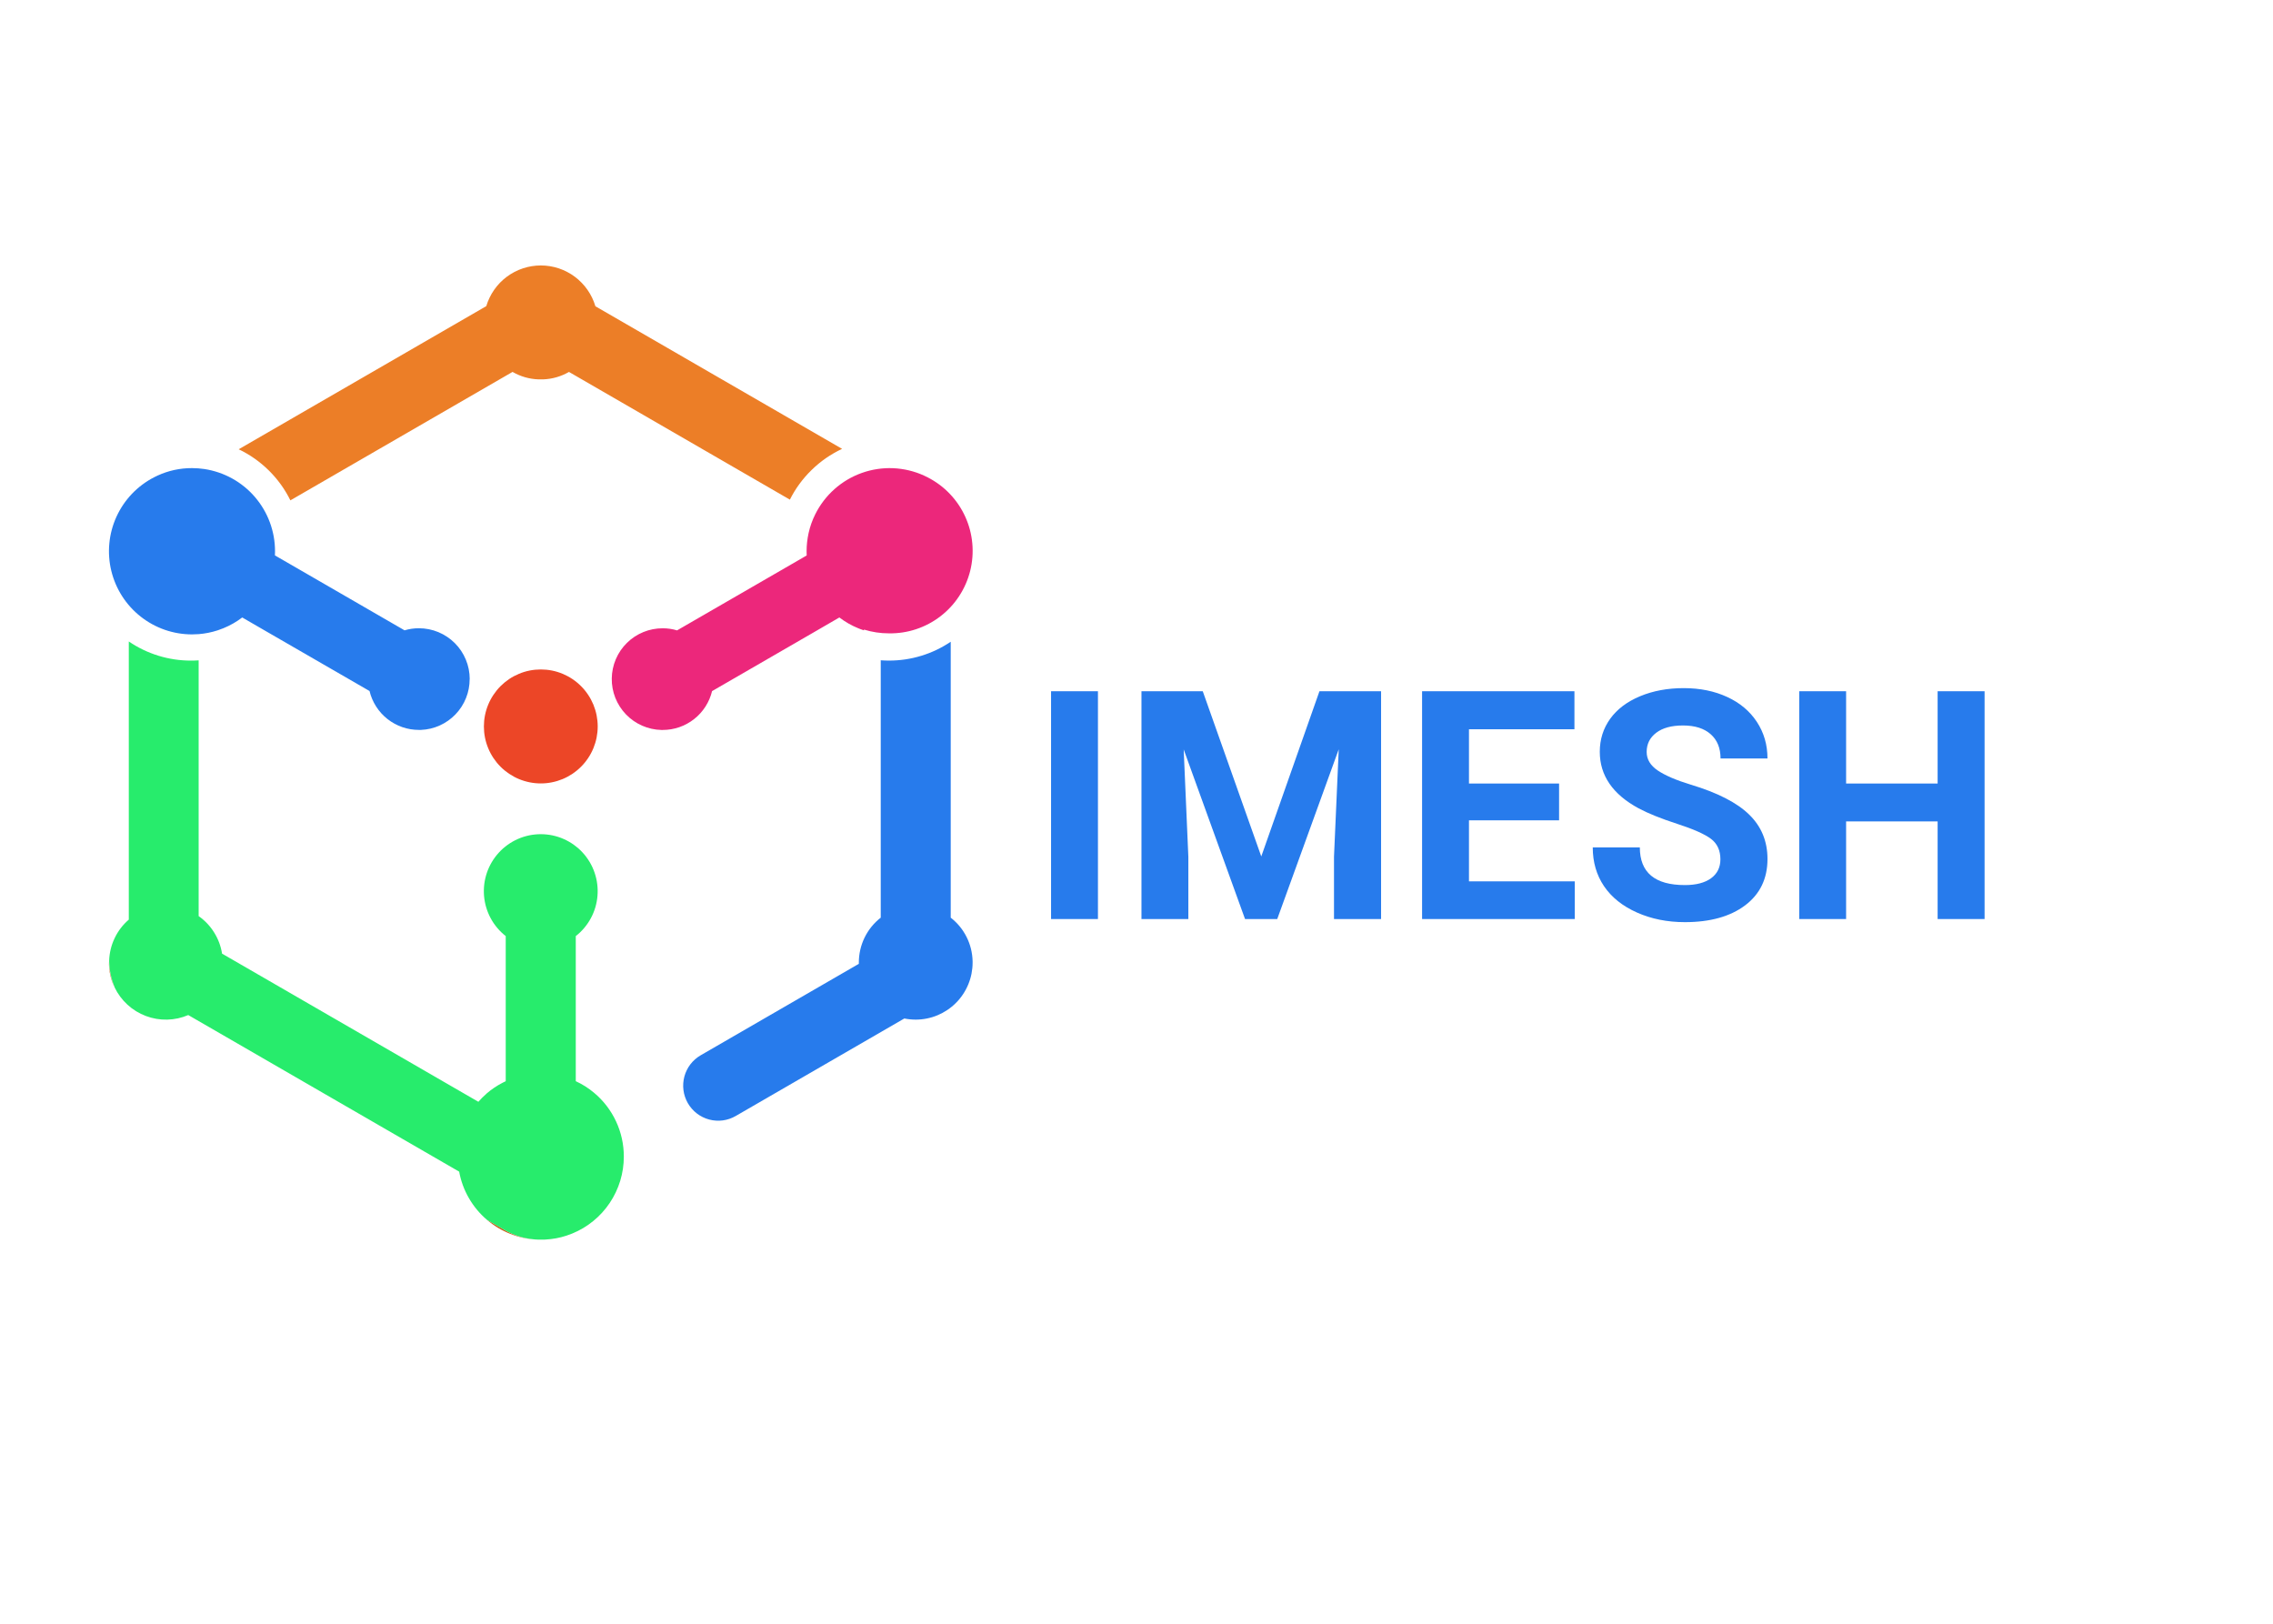
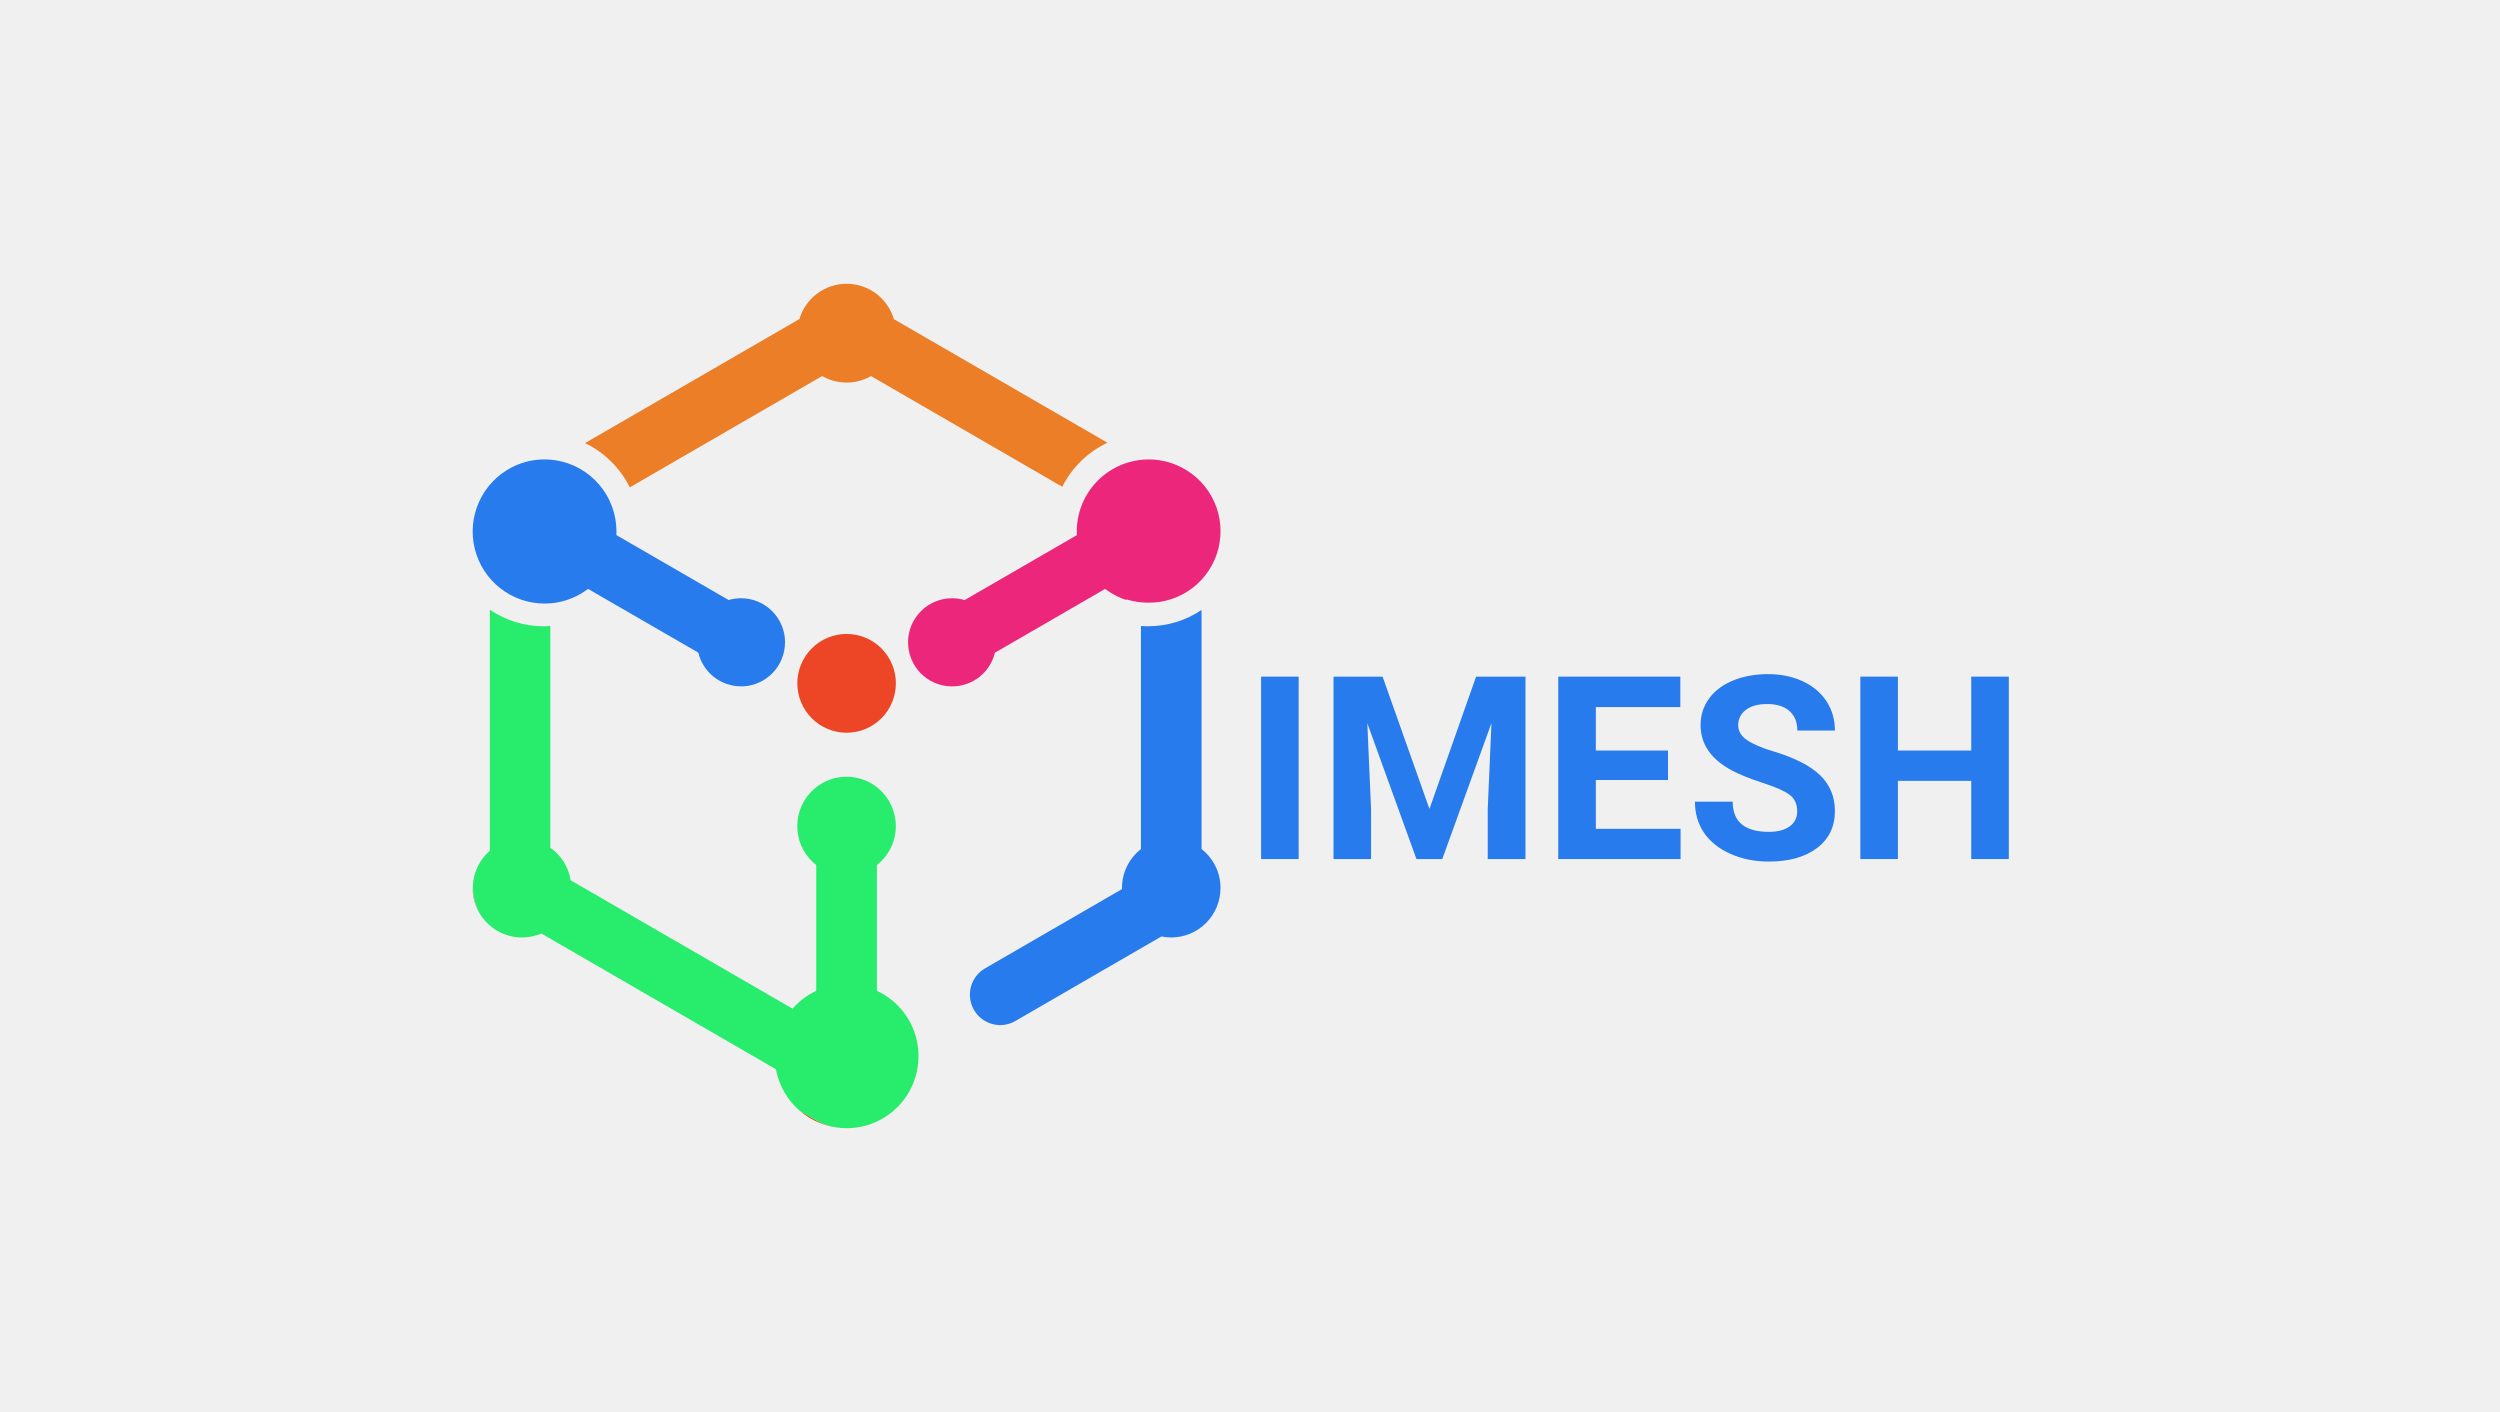
- <svg xmlns="http://www.w3.org/2000/svg" width="700" zoomAndPan="magnify" viewBox="0 0 525 375" height="500" preserveAspectRatio="xMidYMid meet" version="1.0">
+ <svg xmlns="http://www.w3.org/2000/svg" width="850" zoomAndPan="magnify" viewBox="0 0 637.5 360" height="480" preserveAspectRatio="xMidYMid meet" version="1.0">
  <defs>
    <g />
-     <clipPath id="055fc5a579">
-       <path d="M 25.164 221 L 27 221 L 27 228 L 25.164 228 Z M 25.164 221 " clip-rule="nonzero" />
+     <clipPath id="658d17a5f5">
+       <path d="M 120.527 226 L 122 226 L 122 232 L 120.527 232 Z M 120.527 226 " clip-rule="nonzero" />
    </clipPath>
-     <clipPath id="46e12f8aa3">
-       <path d="M 112 281 L 124 281 L 124 286.309 L 112 286.309 Z M 112 281 " clip-rule="nonzero" />
+     <clipPath id="2b83134181">
+       <path d="M 203 283 L 215 283 L 215 287.695 L 203 287.695 Z M 203 283 " clip-rule="nonzero" />
    </clipPath>
-     <clipPath id="31a1187012">
-       <path d="M 25.164 108 L 109 108 L 109 169 L 25.164 169 Z M 25.164 108 " clip-rule="nonzero" />
+     <clipPath id="87ac0b9165">
+       <path d="M 120.527 117 L 201 117 L 201 176 L 120.527 176 Z M 120.527 117 " clip-rule="nonzero" />
    </clipPath>
-     <clipPath id="122ab070ce">
-       <path d="M 141 108 L 224.664 108 L 224.664 169 L 141 169 Z M 141 108 " clip-rule="nonzero" />
+     <clipPath id="ff67931bc1">
+       <path d="M 231 117 L 311.246 117 L 311.246 176 L 231 176 Z M 231 117 " clip-rule="nonzero" />
    </clipPath>
-     <clipPath id="234884579f">
-       <path d="M 157 148 L 224.664 148 L 224.664 259 L 157 259 Z M 157 148 " clip-rule="nonzero" />
+     <clipPath id="e1dc30d65a">
+       <path d="M 247 155 L 311.246 155 L 311.246 262 L 247 262 Z M 247 155 " clip-rule="nonzero" />
    </clipPath>
-     <clipPath id="de63f4cd4c">
-       <path d="M 25.164 148 L 145 148 L 145 286.309 L 25.164 286.309 Z M 25.164 148 " clip-rule="nonzero" />
+     <clipPath id="d4ea4c7264">
+       <path d="M 120.527 155 L 235 155 L 235 287.695 L 120.527 287.695 Z M 120.527 155 " clip-rule="nonzero" />
    </clipPath>
-     <clipPath id="95c297f004">
-       <path d="M 55 61.309 L 195 61.309 L 195 116 L 55 116 Z M 55 61.309 " clip-rule="nonzero" />
+     <clipPath id="94597ac992">
+       <path d="M 149 72.367 L 283 72.367 L 283 125 L 149 125 Z M 149 72.367 " clip-rule="nonzero" />
    </clipPath>
  </defs>
-   <rect x="-52.5" width="630" fill="#ffffff" y="-37.5" height="450" fill-opacity="1" />
-   <rect x="-52.5" width="630" fill="#ffffff" y="-37.5" height="450" fill-opacity="1" />
-   <rect x="-52.5" width="630" fill="#ffffff" y="-37.5" height="450" fill-opacity="1" />
-   <path fill="#ec4627" d="M 138.055 167.77 C 138.055 168.633 137.969 169.488 137.801 170.336 C 137.633 171.184 137.383 172.008 137.055 172.805 C 136.723 173.605 136.32 174.363 135.84 175.082 C 135.359 175.801 134.816 176.465 134.203 177.074 C 133.594 177.688 132.93 178.23 132.211 178.711 C 131.496 179.191 130.738 179.598 129.941 179.93 C 129.141 180.258 128.32 180.508 127.473 180.676 C 126.629 180.848 125.773 180.93 124.91 180.93 C 124.047 180.93 123.191 180.848 122.344 180.676 C 121.5 180.508 120.676 180.258 119.879 179.93 C 119.082 179.598 118.324 179.191 117.605 178.711 C 116.891 178.23 116.227 177.688 115.613 177.074 C 115.004 176.465 114.461 175.801 113.98 175.082 C 113.5 174.363 113.094 173.605 112.766 172.805 C 112.434 172.008 112.184 171.184 112.016 170.336 C 111.848 169.488 111.766 168.633 111.766 167.77 C 111.766 166.906 111.848 166.051 112.016 165.203 C 112.184 164.355 112.434 163.531 112.766 162.73 C 113.094 161.934 113.5 161.176 113.98 160.457 C 114.461 159.738 115.004 159.074 115.613 158.461 C 116.227 157.852 116.891 157.305 117.605 156.824 C 118.324 156.344 119.082 155.941 119.879 155.609 C 120.676 155.277 121.5 155.027 122.344 154.859 C 123.191 154.691 124.047 154.609 124.91 154.609 C 125.773 154.609 126.629 154.691 127.473 154.859 C 128.32 155.027 129.141 155.277 129.941 155.609 C 130.738 155.941 131.496 156.344 132.211 156.824 C 132.93 157.305 133.594 157.852 134.203 158.461 C 134.816 159.074 135.359 159.738 135.84 160.457 C 136.32 161.176 136.723 161.934 137.055 162.73 C 137.383 163.531 137.633 164.355 137.801 165.203 C 137.969 166.051 138.055 166.906 138.055 167.77 Z M 138.055 167.77 " fill-opacity="1" fill-rule="nonzero" />
-   <g clip-path="url(#055fc5a579)">
-     <path fill="#c55a11" d="M 25.168 221.973 C 25.211 224.059 25.633 226.07 26.43 228 C 25.578 226.203 25.16 224.309 25.168 222.32 C 25.164 222.203 25.164 222.09 25.168 221.973 Z M 25.168 221.973 " fill-opacity="1" fill-rule="nonzero" />
+   <path fill="#ec4627" d="M 228.449 174.25 C 228.449 175.078 228.367 175.898 228.207 176.707 C 228.047 177.52 227.809 178.305 227.492 179.07 C 227.176 179.836 226.789 180.559 226.332 181.25 C 225.875 181.938 225.352 182.57 224.77 183.156 C 224.184 183.742 223.551 184.266 222.863 184.723 C 222.18 185.184 221.453 185.57 220.691 185.887 C 219.93 186.203 219.145 186.441 218.336 186.605 C 217.523 186.766 216.707 186.848 215.883 186.848 C 215.059 186.848 214.242 186.766 213.43 186.605 C 212.621 186.441 211.836 186.203 211.074 185.887 C 210.312 185.57 209.586 185.184 208.902 184.723 C 208.215 184.266 207.582 183.742 206.996 183.156 C 206.414 182.57 205.895 181.938 205.434 181.25 C 204.977 180.559 204.59 179.836 204.273 179.07 C 203.957 178.305 203.719 177.52 203.559 176.707 C 203.398 175.898 203.316 175.078 203.316 174.25 C 203.316 173.422 203.398 172.605 203.559 171.793 C 203.719 170.98 203.957 170.195 204.273 169.43 C 204.59 168.668 204.977 167.941 205.434 167.254 C 205.895 166.566 206.414 165.93 206.996 165.344 C 207.582 164.758 208.215 164.238 208.902 163.777 C 209.586 163.316 210.312 162.93 211.074 162.613 C 211.836 162.297 212.621 162.059 213.43 161.898 C 214.242 161.734 215.059 161.656 215.883 161.656 C 216.707 161.656 217.523 161.734 218.336 161.898 C 219.145 162.059 219.93 162.297 220.691 162.613 C 221.453 162.93 222.18 163.316 222.863 163.777 C 223.551 164.238 224.184 164.758 224.77 165.344 C 225.352 165.93 225.875 166.566 226.332 167.254 C 226.789 167.941 227.176 168.668 227.492 169.43 C 227.809 170.195 228.047 170.98 228.207 171.793 C 228.367 172.605 228.449 173.422 228.449 174.25 Z M 228.449 174.25 " fill-opacity="1" fill-rule="nonzero" />
+   <g clip-path="url(#658d17a5f5)">
+     <path fill="#c55a11" d="M 120.535 226.121 C 120.574 228.121 120.977 230.043 121.738 231.891 C 120.926 230.172 120.523 228.363 120.535 226.457 C 120.527 226.348 120.527 226.234 120.535 226.121 Z M 120.535 226.121 " fill-opacity="1" fill-rule="nonzero" />
  </g>
-   <path fill="#c55a11" d="M 112.367 252.59 L 112.367 252.652 L 112.332 252.637 C 112.34 252.617 112.352 252.602 112.367 252.59 Z M 112.367 252.59 " fill-opacity="1" fill-rule="nonzero" />
-   <g clip-path="url(#46e12f8aa3)">
-     <path fill="#c55a11" d="M 116.5 284.051 C 118.77 285.363 121.207 286.098 123.82 286.262 C 121.73 286.148 119.715 285.703 117.77 284.922 C 115.828 284.145 114.059 283.07 112.469 281.707 Z M 116.5 284.051 " fill-opacity="1" fill-rule="nonzero" />
+   <path fill="#c55a11" d="M 203.891 255.426 L 203.891 255.484 L 203.859 255.469 C 203.867 255.453 203.879 255.438 203.891 255.426 Z M 203.891 255.426 " fill-opacity="1" fill-rule="nonzero" />
+   <g clip-path="url(#2b83134181)">
+     <path fill="#c55a11" d="M 207.844 285.535 C 210.012 286.789 212.344 287.496 214.844 287.652 C 212.844 287.543 210.914 287.113 209.059 286.367 C 207.199 285.621 205.512 284.598 203.988 283.293 Z M 207.844 285.535 " fill-opacity="1" fill-rule="nonzero" />
  </g>
-   <g clip-path="url(#31a1187012)">
-     <path fill="#277bec" d="M 108.477 156.836 C 108.48 157.586 108.406 158.332 108.266 159.07 C 108.125 159.805 107.914 160.523 107.633 161.219 C 107.355 161.914 107.012 162.578 106.605 163.211 C 106.199 163.84 105.734 164.426 105.215 164.969 C 104.695 165.512 104.133 165.996 103.52 166.43 C 102.906 166.863 102.258 167.234 101.574 167.543 C 100.891 167.852 100.184 168.094 99.457 168.266 C 98.727 168.438 97.988 168.539 97.238 168.57 C 97.078 168.57 96.922 168.57 96.75 168.57 C 96.098 168.57 95.449 168.516 94.805 168.41 C 94.16 168.301 93.527 168.141 92.91 167.926 C 92.293 167.711 91.699 167.449 91.125 167.133 C 90.555 166.82 90.008 166.461 89.496 166.059 C 88.984 165.652 88.508 165.207 88.066 164.727 C 87.629 164.242 87.234 163.723 86.879 163.172 C 86.527 162.621 86.223 162.047 85.965 161.445 C 85.711 160.844 85.504 160.227 85.352 159.59 L 61.438 145.781 L 55.949 142.602 C 54.613 143.621 53.168 144.449 51.613 145.082 C 51.168 145.266 50.723 145.43 50.27 145.578 C 48.844 146.039 47.387 146.332 45.895 146.453 C 45.383 146.484 44.867 146.512 44.344 146.512 C 43.277 146.512 42.219 146.422 41.168 146.246 C 40.113 146.07 39.086 145.805 38.074 145.457 C 37.066 145.105 36.094 144.676 35.16 144.164 C 34.223 143.652 33.336 143.066 32.496 142.406 C 31.656 141.746 30.879 141.023 30.16 140.23 C 29.441 139.441 28.793 138.598 28.219 137.699 C 27.641 136.801 27.141 135.859 26.719 134.879 C 26.301 133.898 25.965 132.887 25.711 131.848 C 25.457 130.812 25.293 129.758 25.219 128.695 C 25.141 127.629 25.152 126.562 25.254 125.5 C 25.352 124.438 25.539 123.391 25.816 122.355 C 26.09 121.324 26.449 120.324 26.891 119.352 C 27.336 118.379 27.855 117.449 28.449 116.566 C 29.047 115.68 29.715 114.852 30.449 114.074 C 31.184 113.301 31.98 112.594 32.832 111.953 C 33.684 111.312 34.586 110.746 35.535 110.254 C 35.805 110.109 36.086 109.973 36.363 109.848 C 38.898 108.684 41.559 108.105 44.344 108.109 C 45.309 108.109 46.27 108.184 47.223 108.324 C 48.348 108.496 49.449 108.766 50.523 109.133 C 51.602 109.5 52.637 109.957 53.633 110.508 C 54.629 111.062 55.566 111.695 56.449 112.414 C 57.332 113.133 58.145 113.926 58.887 114.789 C 59.629 115.652 60.289 116.574 60.867 117.559 C 61.445 118.539 61.93 119.562 62.328 120.633 C 62.723 121.699 63.02 122.793 63.223 123.914 C 63.422 125.035 63.523 126.168 63.523 127.305 C 63.523 127.621 63.523 127.938 63.5 128.27 L 69.289 131.613 L 93.441 145.574 C 94.523 145.25 95.633 145.09 96.762 145.094 C 97.531 145.094 98.293 145.168 99.051 145.32 C 99.805 145.469 100.539 145.691 101.25 145.988 C 101.961 146.281 102.637 146.645 103.277 147.074 C 103.918 147.5 104.512 147.988 105.055 148.531 C 105.602 149.078 106.086 149.672 106.516 150.312 C 106.941 150.953 107.305 151.629 107.598 152.344 C 107.895 153.055 108.113 153.789 108.266 154.547 C 108.414 155.301 108.492 156.066 108.492 156.836 Z M 108.477 156.836 " fill-opacity="1" fill-rule="nonzero" />
+   <g clip-path="url(#87ac0b9165)">
+     <path fill="#277bec" d="M 200.176 163.789 C 200.176 164.508 200.105 165.219 199.973 165.926 C 199.836 166.629 199.633 167.316 199.367 167.98 C 199.102 168.648 198.773 169.285 198.383 169.887 C 197.996 170.492 197.551 171.051 197.055 171.57 C 196.559 172.09 196.02 172.555 195.434 172.969 C 194.848 173.383 194.23 173.738 193.574 174.035 C 192.922 174.328 192.246 174.559 191.551 174.727 C 190.852 174.891 190.145 174.988 189.43 175.02 C 189.277 175.02 189.129 175.02 188.961 175.02 C 188.336 175.02 187.719 174.965 187.102 174.863 C 186.484 174.758 185.883 174.605 185.293 174.398 C 184.703 174.195 184.133 173.941 183.586 173.645 C 183.039 173.344 182.52 173 182.027 172.613 C 181.539 172.227 181.082 171.801 180.664 171.336 C 180.242 170.875 179.863 170.379 179.527 169.852 C 179.191 169.324 178.898 168.773 178.652 168.199 C 178.41 167.625 178.211 167.031 178.066 166.422 L 155.207 153.207 L 149.957 150.164 C 148.68 151.141 147.297 151.934 145.812 152.539 C 145.391 152.711 144.961 152.871 144.527 153.012 C 143.164 153.457 141.773 153.734 140.344 153.848 C 139.855 153.883 139.363 153.906 138.863 153.906 C 137.844 153.906 136.832 153.82 135.824 153.652 C 134.82 153.484 133.836 153.23 132.871 152.898 C 131.906 152.562 130.977 152.148 130.082 151.66 C 129.188 151.172 128.34 150.609 127.535 149.977 C 126.734 149.348 125.992 148.652 125.305 147.898 C 124.617 147.141 124 146.332 123.445 145.473 C 122.895 144.613 122.418 143.715 122.016 142.773 C 121.613 141.836 121.293 140.867 121.051 139.875 C 120.809 138.883 120.652 137.875 120.578 136.855 C 120.504 135.836 120.516 134.816 120.613 133.801 C 120.707 132.781 120.887 131.777 121.152 130.789 C 121.414 129.805 121.758 128.844 122.18 127.914 C 122.602 126.984 123.098 126.094 123.668 125.246 C 124.242 124.398 124.879 123.605 125.582 122.863 C 126.285 122.125 127.043 121.445 127.859 120.832 C 128.676 120.219 129.535 119.676 130.441 119.207 C 130.699 119.07 130.969 118.938 131.234 118.816 C 133.656 117.707 136.199 117.152 138.863 117.156 C 139.785 117.156 140.703 117.227 141.613 117.363 C 142.691 117.523 143.742 117.781 144.773 118.133 C 145.801 118.484 146.793 118.926 147.746 119.453 C 148.695 119.98 149.594 120.586 150.438 121.277 C 151.281 121.965 152.059 122.723 152.766 123.547 C 153.477 124.375 154.105 125.258 154.66 126.195 C 155.211 127.137 155.676 128.117 156.055 129.141 C 156.434 130.16 156.719 131.207 156.91 132.281 C 157.102 133.355 157.199 134.438 157.199 135.527 C 157.199 135.828 157.199 136.133 157.176 136.449 L 162.711 139.648 L 185.801 153.008 C 186.836 152.699 187.895 152.547 188.973 152.551 C 189.711 152.551 190.438 152.621 191.16 152.766 C 191.883 152.91 192.586 153.121 193.266 153.406 C 193.945 153.688 194.59 154.035 195.203 154.445 C 195.816 154.855 196.383 155.32 196.902 155.84 C 197.422 156.363 197.887 156.93 198.297 157.543 C 198.707 158.156 199.051 158.805 199.332 159.488 C 199.613 160.168 199.828 160.871 199.973 161.598 C 200.113 162.32 200.188 163.051 200.188 163.789 Z M 200.176 163.789 " fill-opacity="1" fill-rule="nonzero" />
  </g>
-   <g clip-path="url(#122ab070ce)">
-     <path fill="#ec277b" d="M 153.074 168.582 C 152.969 168.582 152.871 168.582 152.758 168.582 C 151.992 168.562 151.238 168.473 150.488 168.305 C 149.742 168.141 149.02 167.902 148.316 167.594 C 147.617 167.289 146.953 166.914 146.324 166.477 C 145.695 166.039 145.117 165.543 144.586 164.992 C 144.055 164.441 143.582 163.844 143.168 163.199 C 142.754 162.555 142.406 161.875 142.121 161.164 C 141.84 160.453 141.633 159.719 141.492 158.965 C 141.355 158.211 141.289 157.453 141.301 156.684 C 141.312 155.918 141.395 155.16 141.555 154.41 C 141.711 153.66 141.941 152.934 142.242 152.23 C 142.543 151.527 142.91 150.855 143.34 150.223 C 143.773 149.59 144.262 149.008 144.809 148.469 C 145.352 147.934 145.945 147.453 146.586 147.031 C 147.227 146.613 147.898 146.258 148.609 145.969 C 149.316 145.68 150.047 145.461 150.797 145.316 C 151.551 145.172 152.309 145.102 153.074 145.102 C 154.199 145.102 155.305 145.262 156.383 145.586 L 180.18 131.836 L 186.055 128.438 L 186.324 128.281 C 186.309 127.965 186.301 127.648 186.301 127.32 C 186.301 125.922 186.453 124.543 186.75 123.18 C 186.758 123.145 186.766 123.109 186.773 123.07 C 187.105 121.578 187.617 120.148 188.297 118.781 C 188.57 118.227 188.871 117.691 189.195 117.168 C 189.523 116.645 189.871 116.141 190.246 115.648 C 190.621 115.16 191.016 114.691 191.434 114.238 C 191.855 113.789 192.293 113.359 192.754 112.949 C 193.215 112.539 193.695 112.156 194.191 111.793 C 194.688 111.43 195.203 111.09 195.734 110.777 C 196.262 110.465 196.805 110.18 197.363 109.918 C 197.922 109.656 198.492 109.422 199.07 109.219 C 199.648 109.012 200.238 108.832 200.836 108.684 C 201.434 108.535 202.035 108.414 202.645 108.324 C 203.254 108.23 203.863 108.172 204.48 108.137 C 205.094 108.105 205.707 108.102 206.324 108.129 C 206.938 108.156 207.551 108.215 208.16 108.301 C 208.77 108.387 209.371 108.5 209.973 108.645 C 210.57 108.789 211.16 108.961 211.742 109.16 C 212.324 109.363 212.895 109.59 213.453 109.848 C 213.734 109.973 214.012 110.109 214.285 110.254 C 215.234 110.742 216.141 111.305 216.996 111.941 C 217.852 112.578 218.648 113.285 219.383 114.059 C 220.121 114.828 220.789 115.66 221.387 116.543 C 221.984 117.43 222.504 118.355 222.945 119.328 C 223.387 120.301 223.746 121.305 224.02 122.336 C 224.293 123.371 224.477 124.418 224.574 125.48 C 224.672 126.547 224.68 127.609 224.598 128.676 C 224.516 129.742 224.348 130.793 224.09 131.828 C 223.832 132.863 223.488 133.871 223.062 134.852 C 222.633 135.832 222.129 136.766 221.543 137.66 C 220.957 138.555 220.305 139.395 219.578 140.176 C 218.852 140.961 218.066 141.676 217.219 142.328 C 216.375 142.98 215.48 143.555 214.539 144.055 C 213.594 144.555 212.617 144.973 211.605 145.309 C 210.59 145.645 209.559 145.895 208.504 146.055 C 207.445 146.215 206.387 146.289 205.32 146.27 C 203.352 146.273 201.426 145.98 199.547 145.398 L 199.547 145.578 C 199.258 145.484 198.973 145.387 198.691 145.277 L 198.203 145.082 C 196.648 144.449 195.207 143.621 193.871 142.602 L 188.121 145.938 L 164.469 159.609 C 164.312 160.246 164.109 160.863 163.852 161.465 C 163.594 162.062 163.289 162.641 162.938 163.188 C 162.586 163.738 162.188 164.254 161.75 164.738 C 161.312 165.223 160.836 165.668 160.32 166.07 C 159.809 166.473 159.266 166.832 158.691 167.145 C 158.121 167.461 157.523 167.723 156.91 167.938 C 156.293 168.148 155.66 168.309 155.02 168.418 C 154.375 168.527 153.727 168.582 153.074 168.582 Z M 153.074 168.582 " fill-opacity="1" fill-rule="nonzero" />
+   <g clip-path="url(#ff67931bc1)">
+     <path fill="#ec277b" d="M 242.809 175.027 C 242.707 175.027 242.613 175.027 242.504 175.027 C 241.773 175.012 241.051 174.922 240.336 174.766 C 239.621 174.605 238.93 174.379 238.262 174.086 C 237.59 173.789 236.957 173.434 236.355 173.016 C 235.754 172.594 235.199 172.121 234.691 171.594 C 234.184 171.066 233.734 170.492 233.336 169.879 C 232.941 169.262 232.609 168.609 232.34 167.93 C 232.07 167.246 231.867 166.547 231.738 165.824 C 231.605 165.105 231.543 164.375 231.555 163.645 C 231.562 162.91 231.645 162.184 231.793 161.469 C 231.945 160.75 232.164 160.055 232.453 159.379 C 232.742 158.707 233.09 158.066 233.504 157.461 C 233.914 156.855 234.383 156.293 234.906 155.781 C 235.426 155.266 235.992 154.809 236.605 154.406 C 237.215 154.004 237.859 153.664 238.539 153.387 C 239.215 153.109 239.914 152.902 240.633 152.762 C 241.352 152.625 242.074 152.555 242.809 152.559 C 243.883 152.559 244.941 152.711 245.973 153.02 L 268.723 139.859 L 274.336 136.609 L 274.594 136.461 C 274.578 136.16 274.574 135.855 274.574 135.539 C 274.574 134.203 274.715 132.883 275 131.578 C 275.012 131.543 275.016 131.508 275.023 131.473 C 275.344 130.047 275.828 128.676 276.48 127.367 C 276.742 126.84 277.031 126.324 277.34 125.824 C 277.652 125.324 277.984 124.84 278.344 124.371 C 278.699 123.902 279.078 123.453 279.48 123.02 C 279.883 122.59 280.301 122.18 280.742 121.785 C 281.184 121.395 281.641 121.027 282.117 120.68 C 282.59 120.332 283.082 120.008 283.59 119.711 C 284.094 119.41 284.613 119.137 285.148 118.887 C 285.68 118.637 286.227 118.414 286.781 118.215 C 287.332 118.02 287.895 117.848 288.469 117.707 C 289.039 117.562 289.613 117.449 290.195 117.359 C 290.777 117.273 291.363 117.215 291.949 117.184 C 292.539 117.152 293.125 117.148 293.711 117.176 C 294.301 117.199 294.887 117.254 295.469 117.336 C 296.051 117.418 296.629 117.531 297.199 117.668 C 297.773 117.805 298.336 117.969 298.891 118.164 C 299.449 118.355 299.992 118.574 300.527 118.816 C 300.797 118.938 301.062 119.07 301.324 119.207 C 302.234 119.672 303.098 120.211 303.914 120.824 C 304.734 121.434 305.492 122.109 306.199 122.848 C 306.902 123.586 307.543 124.379 308.113 125.227 C 308.684 126.074 309.18 126.961 309.605 127.895 C 310.027 128.824 310.367 129.781 310.629 130.77 C 310.891 131.758 311.07 132.762 311.16 133.781 C 311.254 134.801 311.262 135.816 311.184 136.836 C 311.105 137.855 310.945 138.863 310.699 139.855 C 310.449 140.848 310.121 141.812 309.715 142.746 C 309.305 143.684 308.82 144.582 308.262 145.438 C 307.703 146.293 307.078 147.094 306.383 147.844 C 305.691 148.594 304.941 149.281 304.129 149.902 C 303.32 150.527 302.469 151.078 301.566 151.555 C 300.664 152.035 299.73 152.434 298.762 152.754 C 297.793 153.078 296.805 153.316 295.797 153.469 C 294.789 153.625 293.773 153.691 292.754 153.676 C 290.871 153.676 289.031 153.398 287.234 152.84 L 287.234 153.012 C 286.957 152.926 286.688 152.832 286.418 152.727 L 285.953 152.539 C 284.465 151.934 283.086 151.141 281.809 150.164 L 276.312 153.355 L 253.699 166.441 C 253.555 167.051 253.355 167.641 253.113 168.215 C 252.867 168.789 252.574 169.34 252.238 169.867 C 251.898 170.395 251.523 170.887 251.102 171.352 C 250.684 171.812 250.227 172.238 249.738 172.625 C 249.246 173.012 248.727 173.355 248.18 173.652 C 247.633 173.953 247.062 174.207 246.473 174.41 C 245.883 174.613 245.281 174.77 244.664 174.871 C 244.051 174.977 243.43 175.027 242.809 175.027 Z M 242.809 175.027 " fill-opacity="1" fill-rule="nonzero" />
  </g>
-   <g clip-path="url(#234884579f)">
-     <path fill="#277bec" d="M 224.645 222 C 224.648 222.105 224.648 222.211 224.645 222.316 C 224.645 223.18 224.559 224.035 224.391 224.883 C 224.223 225.73 223.973 226.555 223.641 227.352 C 223.312 228.152 222.906 228.91 222.426 229.629 C 221.949 230.348 221.402 231.012 220.793 231.621 C 220.184 232.234 219.52 232.777 218.801 233.258 C 218.082 233.738 217.324 234.145 216.527 234.477 C 215.73 234.809 214.91 235.059 214.062 235.227 C 213.215 235.395 212.359 235.48 211.496 235.48 C 210.613 235.477 209.738 235.391 208.871 235.219 L 169.93 257.738 C 169.469 258.004 168.988 258.223 168.484 258.395 C 167.984 258.566 167.469 258.688 166.941 258.758 C 166.414 258.828 165.887 258.844 165.355 258.809 C 164.824 258.773 164.305 258.688 163.789 258.551 C 163.277 258.414 162.781 258.227 162.305 257.992 C 161.828 257.758 161.379 257.477 160.957 257.152 C 160.535 256.828 160.152 256.469 159.801 256.066 C 159.449 255.668 159.141 255.238 158.875 254.777 C 158.609 254.316 158.395 253.836 158.223 253.332 C 158.051 252.828 157.93 252.312 157.863 251.785 C 157.793 251.254 157.777 250.727 157.812 250.195 C 157.848 249.664 157.934 249.145 158.07 248.629 C 158.207 248.113 158.395 247.621 158.629 247.145 C 158.863 246.664 159.145 246.215 159.469 245.793 C 159.793 245.371 160.152 244.988 160.555 244.637 C 160.953 244.285 161.383 243.977 161.844 243.711 L 198.367 222.594 C 198.367 222.508 198.367 222.414 198.367 222.32 C 198.367 221.32 198.477 220.332 198.699 219.355 C 198.922 218.379 199.254 217.441 199.691 216.539 C 200.129 215.641 200.664 214.801 201.293 214.023 C 201.926 213.246 202.633 212.547 203.426 211.934 L 203.426 152.492 C 204.055 152.539 204.688 152.562 205.316 152.562 C 207.859 152.566 210.348 152.199 212.777 151.457 C 215.211 150.715 217.48 149.633 219.59 148.211 L 219.59 211.934 C 220.359 212.531 221.055 213.207 221.672 213.957 C 222.289 214.711 222.816 215.523 223.254 216.395 C 223.691 217.266 224.027 218.172 224.262 219.121 C 224.496 220.066 224.621 221.023 224.645 222 Z M 224.645 222 " fill-opacity="1" fill-rule="nonzero" />
+   <g clip-path="url(#e1dc30d65a)">
+     <path fill="#277bec" d="M 311.227 226.148 C 311.23 226.25 311.23 226.352 311.227 226.453 C 311.227 227.277 311.145 228.098 310.984 228.91 C 310.824 229.719 310.586 230.508 310.27 231.273 C 309.953 232.035 309.566 232.762 309.109 233.449 C 308.648 234.137 308.129 234.773 307.547 235.359 C 306.961 235.945 306.328 236.465 305.641 236.926 C 304.953 237.387 304.23 237.773 303.469 238.09 C 302.707 238.406 301.922 238.645 301.113 238.809 C 300.301 238.969 299.484 239.051 298.66 239.051 C 297.816 239.051 296.977 238.965 296.148 238.801 L 258.922 260.352 C 258.48 260.609 258.023 260.816 257.543 260.98 C 257.059 261.145 256.566 261.262 256.066 261.328 C 255.562 261.395 255.055 261.41 254.551 261.379 C 254.043 261.344 253.543 261.262 253.051 261.129 C 252.562 261 252.09 260.82 251.633 260.594 C 251.176 260.371 250.75 260.102 250.344 259.793 C 249.941 259.484 249.574 259.137 249.238 258.754 C 248.902 258.371 248.609 257.961 248.355 257.52 C 248.102 257.078 247.891 256.617 247.73 256.133 C 247.566 255.652 247.453 255.156 247.387 254.652 C 247.32 254.148 247.301 253.641 247.336 253.133 C 247.371 252.625 247.453 252.125 247.582 251.633 C 247.715 251.145 247.895 250.668 248.117 250.211 C 248.344 249.754 248.609 249.324 248.922 248.922 C 249.23 248.52 249.574 248.148 249.957 247.812 C 250.34 247.477 250.75 247.184 251.191 246.93 L 286.109 226.719 C 286.109 226.637 286.109 226.547 286.109 226.457 C 286.105 225.5 286.211 224.555 286.426 223.617 C 286.637 222.684 286.953 221.785 287.375 220.926 C 287.793 220.062 288.305 219.262 288.906 218.516 C 289.508 217.77 290.188 217.105 290.941 216.516 L 290.941 159.629 C 291.543 159.676 292.148 159.699 292.75 159.695 C 295.18 159.699 297.559 159.348 299.883 158.641 C 302.211 157.93 304.379 156.895 306.395 155.531 L 306.395 216.516 C 307.133 217.09 307.793 217.734 308.387 218.453 C 308.977 219.176 309.48 219.953 309.898 220.785 C 310.316 221.617 310.637 222.488 310.863 223.395 C 311.086 224.297 311.207 225.219 311.227 226.148 Z M 311.227 226.148 " fill-opacity="1" fill-rule="nonzero" />
  </g>
-   <g clip-path="url(#de63f4cd4c)">
-     <path fill="#27ec6c" d="M 144.086 267.109 C 144.086 268.059 144.016 269 143.879 269.938 C 143.738 270.875 143.531 271.797 143.258 272.703 C 142.98 273.609 142.641 274.488 142.234 275.344 C 141.828 276.199 141.363 277.023 140.836 277.809 C 140.309 278.594 139.727 279.34 139.09 280.039 C 138.453 280.738 137.77 281.391 137.035 281.988 C 136.301 282.586 135.527 283.129 134.715 283.613 C 133.902 284.098 133.059 284.516 132.184 284.875 C 131.742 285.059 131.285 285.227 130.84 285.371 C 129.266 285.887 127.652 286.184 125.996 286.27 C 125.887 286.281 125.773 286.289 125.66 286.289 C 125.41 286.289 125.164 286.289 124.914 286.289 C 124.73 286.289 124.551 286.289 124.363 286.289 C 124.18 286.289 124 286.289 123.82 286.262 C 123.641 286.238 123.438 286.234 123.246 286.215 C 120.84 285.98 118.59 285.254 116.5 284.039 L 112.473 281.719 C 110.797 280.285 109.406 278.617 108.305 276.707 C 107.203 274.797 106.453 272.758 106.055 270.59 L 43.484 234.426 C 42.715 234.754 41.918 235.008 41.098 235.188 C 40.281 235.363 39.449 235.461 38.613 235.48 C 37.773 235.5 36.941 235.441 36.117 235.301 C 35.289 235.16 34.484 234.941 33.699 234.645 C 32.914 234.352 32.164 233.984 31.449 233.547 C 30.734 233.109 30.066 232.605 29.449 232.039 C 28.828 231.473 28.27 230.855 27.77 230.18 C 27.27 229.508 26.836 228.793 26.473 228.039 C 26.473 228.02 26.473 228.004 26.473 227.988 C 25.672 226.059 25.254 224.051 25.211 221.961 L 25.211 221.941 C 25.211 221.941 25.211 221.926 25.211 221.922 C 25.211 221.922 25.211 221.906 25.211 221.898 C 25.27 220.062 25.691 218.32 26.48 216.664 C 27.27 215.008 28.359 213.578 29.75 212.383 L 29.75 148.148 C 31.863 149.586 34.145 150.684 36.59 151.438 C 39.035 152.191 41.535 152.566 44.094 152.566 C 44.691 152.566 45.293 152.547 45.883 152.504 L 45.883 211.574 C 47.332 212.594 48.527 213.855 49.465 215.359 C 50.402 216.863 51.012 218.488 51.289 220.242 L 110.492 254.457 C 111.059 253.805 111.668 253.195 112.32 252.629 L 112.355 252.645 L 112.355 252.582 C 113.5 251.59 114.742 250.75 116.09 250.055 C 116.32 249.93 116.57 249.812 116.809 249.703 L 116.809 216.188 C 116.453 215.906 116.113 215.609 115.785 215.297 C 115.461 214.98 115.148 214.652 114.859 214.305 C 114.566 213.957 114.293 213.598 114.035 213.223 C 113.781 212.848 113.547 212.461 113.332 212.062 C 113.117 211.664 112.922 211.254 112.75 210.836 C 112.578 210.414 112.426 209.988 112.297 209.555 C 112.168 209.117 112.062 208.68 111.98 208.234 C 111.895 207.785 111.836 207.34 111.797 206.887 C 111.762 206.434 111.75 205.98 111.758 205.527 C 111.77 205.074 111.801 204.621 111.855 204.172 C 111.914 203.723 111.992 203.277 112.094 202.836 C 112.199 202.395 112.324 201.957 112.469 201.531 C 112.617 201.102 112.785 200.68 112.977 200.27 C 113.168 199.859 113.379 199.457 113.613 199.066 C 113.844 198.68 114.094 198.301 114.367 197.938 C 114.637 197.574 114.926 197.227 115.234 196.895 C 115.539 196.559 115.863 196.242 116.203 195.941 C 116.543 195.645 116.898 195.363 117.266 195.098 C 117.633 194.836 118.016 194.59 118.41 194.367 C 118.805 194.145 119.207 193.941 119.621 193.758 C 120.039 193.574 120.461 193.414 120.891 193.277 C 121.324 193.141 121.762 193.023 122.203 192.93 C 122.648 192.836 123.094 192.77 123.543 192.723 C 123.996 192.676 124.445 192.652 124.898 192.652 C 125.352 192.652 125.805 192.676 126.254 192.723 C 126.707 192.77 127.152 192.836 127.598 192.93 C 128.039 193.023 128.477 193.141 128.906 193.277 C 129.34 193.414 129.762 193.574 130.176 193.758 C 130.594 193.941 130.996 194.145 131.391 194.367 C 131.785 194.59 132.164 194.836 132.535 195.098 C 132.902 195.363 133.258 195.645 133.598 195.941 C 133.938 196.242 134.262 196.559 134.566 196.895 C 134.875 197.227 135.164 197.574 135.434 197.938 C 135.703 198.301 135.957 198.68 136.188 199.066 C 136.422 199.457 136.633 199.859 136.824 200.27 C 137.012 200.68 137.184 201.102 137.328 201.531 C 137.477 201.957 137.602 202.395 137.703 202.836 C 137.809 203.277 137.887 203.723 137.941 204.172 C 138 204.621 138.031 205.074 138.043 205.527 C 138.051 205.98 138.039 206.434 138 206.887 C 137.965 207.34 137.906 207.785 137.82 208.234 C 137.738 208.68 137.633 209.117 137.504 209.555 C 137.375 209.988 137.223 210.414 137.051 210.836 C 136.879 211.254 136.684 211.664 136.469 212.062 C 136.254 212.461 136.02 212.848 135.762 213.223 C 135.508 213.598 135.234 213.957 134.941 214.305 C 134.652 214.652 134.34 214.98 134.016 215.297 C 133.688 215.609 133.348 215.906 132.988 216.188 L 132.988 249.699 C 134.504 250.398 135.902 251.281 137.184 252.352 C 138.266 253.25 139.238 254.258 140.098 255.375 C 140.957 256.488 141.684 257.684 142.281 258.961 C 142.879 260.234 143.328 261.559 143.633 262.934 C 143.938 264.309 144.086 265.703 144.086 267.109 Z M 144.086 267.109 " fill-opacity="1" fill-rule="nonzero" />
+   <g clip-path="url(#d4ea4c7264)">
+     <path fill="#27ec6c" d="M 234.215 269.32 C 234.215 270.23 234.148 271.129 234.016 272.027 C 233.883 272.922 233.684 273.805 233.422 274.672 C 233.16 275.539 232.832 276.383 232.445 277.203 C 232.059 278.02 231.613 278.809 231.109 279.559 C 230.605 280.312 230.047 281.023 229.438 281.695 C 228.828 282.363 228.176 282.984 227.473 283.559 C 226.773 284.133 226.035 284.648 225.258 285.113 C 224.48 285.578 223.672 285.98 222.836 286.324 C 222.414 286.5 221.98 286.66 221.551 286.797 C 220.047 287.289 218.504 287.574 216.922 287.656 C 216.816 287.668 216.707 287.676 216.602 287.676 C 216.363 287.676 216.129 287.676 215.891 287.676 C 215.711 287.676 215.539 287.676 215.359 287.676 C 215.184 287.676 215.016 287.676 214.844 287.652 C 214.672 287.625 214.477 287.625 214.289 287.605 C 211.992 287.379 209.844 286.684 207.844 285.523 L 203.992 283.301 C 202.391 281.934 201.062 280.332 200.012 278.508 C 198.957 276.68 198.238 274.727 197.855 272.652 L 138.043 238.043 C 137.305 238.355 136.543 238.602 135.762 238.77 C 134.977 238.941 134.188 239.035 133.383 239.051 C 132.582 239.07 131.789 239.012 130.996 238.879 C 130.207 238.742 129.438 238.535 128.688 238.254 C 127.938 237.973 127.219 237.621 126.535 237.199 C 125.852 236.781 125.215 236.301 124.625 235.758 C 124.031 235.219 123.496 234.625 123.02 233.98 C 122.539 233.336 122.125 232.652 121.777 231.93 C 121.781 231.914 121.781 231.898 121.777 231.883 C 121.016 230.035 120.613 228.113 120.574 226.113 L 120.574 226.094 C 120.574 226.094 120.574 226.082 120.574 226.074 C 120.574 226.074 120.574 226.059 120.574 226.055 C 120.629 224.297 121.031 222.629 121.789 221.043 C 122.543 219.457 123.582 218.09 124.91 216.945 L 124.91 155.473 C 126.934 156.852 129.113 157.902 131.449 158.621 C 133.785 159.344 136.18 159.703 138.625 159.703 C 139.195 159.703 139.77 159.68 140.336 159.641 L 140.336 216.172 C 141.719 217.148 142.859 218.355 143.758 219.793 C 144.656 221.234 145.234 222.793 145.504 224.465 L 202.102 257.215 C 202.641 256.586 203.223 256.004 203.848 255.465 L 203.879 255.477 L 203.879 255.418 C 204.973 254.469 206.164 253.664 207.449 253 C 207.672 252.879 207.91 252.77 208.141 252.66 L 208.141 220.586 C 207.801 220.32 207.473 220.035 207.16 219.734 C 206.848 219.434 206.551 219.117 206.273 218.785 C 205.992 218.453 205.73 218.109 205.488 217.75 C 205.246 217.391 205.02 217.02 204.812 216.641 C 204.609 216.258 204.422 215.867 204.258 215.465 C 204.094 215.062 203.949 214.656 203.824 214.238 C 203.703 213.824 203.602 213.402 203.523 212.977 C 203.441 212.547 203.383 212.117 203.348 211.688 C 203.312 211.254 203.301 210.82 203.309 210.387 C 203.32 209.953 203.352 209.52 203.406 209.09 C 203.461 208.66 203.535 208.23 203.633 207.809 C 203.73 207.387 203.852 206.969 203.992 206.559 C 204.133 206.148 204.293 205.746 204.477 205.355 C 204.66 204.961 204.859 204.578 205.082 204.203 C 205.305 203.832 205.543 203.473 205.805 203.125 C 206.062 202.777 206.34 202.441 206.633 202.121 C 206.926 201.805 207.234 201.5 207.559 201.215 C 207.883 200.926 208.223 200.656 208.574 200.406 C 208.93 200.152 209.293 199.918 209.668 199.707 C 210.047 199.492 210.434 199.297 210.828 199.121 C 211.227 198.949 211.629 198.797 212.043 198.664 C 212.453 198.531 212.871 198.418 213.297 198.332 C 213.719 198.242 214.148 198.176 214.578 198.129 C 215.008 198.086 215.441 198.062 215.875 198.062 C 216.309 198.062 216.738 198.086 217.168 198.129 C 217.602 198.176 218.027 198.242 218.449 198.332 C 218.875 198.418 219.293 198.531 219.707 198.664 C 220.117 198.797 220.523 198.949 220.918 199.121 C 221.316 199.297 221.703 199.492 222.078 199.707 C 222.457 199.918 222.82 200.152 223.172 200.406 C 223.523 200.656 223.863 200.926 224.188 201.215 C 224.512 201.5 224.82 201.805 225.113 202.121 C 225.41 202.441 225.684 202.777 225.945 203.125 C 226.203 203.473 226.441 203.832 226.664 204.203 C 226.887 204.578 227.09 204.961 227.273 205.355 C 227.453 205.746 227.617 206.148 227.758 206.559 C 227.898 206.969 228.016 207.387 228.113 207.809 C 228.211 208.23 228.289 208.66 228.344 209.09 C 228.395 209.52 228.43 209.953 228.438 210.387 C 228.445 210.82 228.434 211.254 228.398 211.688 C 228.363 212.117 228.305 212.547 228.227 212.977 C 228.145 213.402 228.047 213.824 227.922 214.238 C 227.801 214.656 227.656 215.062 227.488 215.465 C 227.324 215.867 227.141 216.258 226.934 216.641 C 226.727 217.02 226.504 217.391 226.258 217.75 C 226.016 218.109 225.754 218.453 225.473 218.785 C 225.195 219.117 224.898 219.434 224.586 219.734 C 224.273 220.035 223.949 220.32 223.605 220.586 L 223.605 252.66 C 225.055 253.328 226.395 254.172 227.617 255.199 C 228.652 256.059 229.578 257.023 230.402 258.09 C 231.223 259.156 231.922 260.301 232.492 261.52 C 233.062 262.742 233.492 264.012 233.781 265.324 C 234.074 266.641 234.215 267.973 234.215 269.32 Z M 234.215 269.32 " fill-opacity="1" fill-rule="nonzero" />
  </g>
-   <g clip-path="url(#95c297f004)">
-     <path fill="#ec7e27" d="M 194.5 103.664 C 191.891 104.887 189.551 106.504 187.484 108.516 C 185.418 110.523 183.734 112.816 182.438 115.391 L 131.418 85.898 C 129.574 86.957 127.586 87.531 125.461 87.617 C 125.281 87.617 125.094 87.617 124.91 87.617 C 124.723 87.617 124.551 87.617 124.375 87.617 C 122.234 87.535 120.238 86.961 118.383 85.891 L 67.07 115.555 C 65.797 112.977 64.137 110.676 62.09 108.652 C 60.043 106.633 57.723 105 55.133 103.758 L 112.32 70.699 C 112.52 70.027 112.773 69.371 113.082 68.738 C 113.387 68.102 113.742 67.496 114.145 66.922 C 114.547 66.344 114.996 65.801 115.484 65.297 C 115.977 64.793 116.504 64.328 117.066 63.91 C 117.633 63.488 118.227 63.117 118.852 62.789 C 119.477 62.465 120.121 62.191 120.789 61.973 C 121.457 61.75 122.137 61.582 122.832 61.473 C 123.527 61.359 124.227 61.305 124.93 61.305 C 125.633 61.309 126.332 61.363 127.027 61.477 C 127.723 61.59 128.402 61.758 129.07 61.98 C 129.738 62.203 130.383 62.477 131.004 62.805 C 131.629 63.129 132.223 63.504 132.785 63.926 C 133.348 64.348 133.875 64.812 134.363 65.32 C 134.852 65.824 135.301 66.367 135.699 66.945 C 136.102 67.523 136.457 68.129 136.762 68.766 C 137.066 69.398 137.32 70.055 137.52 70.73 Z M 194.5 103.664 " fill-opacity="1" fill-rule="nonzero" />
+   <g clip-path="url(#94597ac992)">
+     <path fill="#ec7e27" d="M 282.41 112.902 C 279.914 114.07 277.68 115.621 275.703 117.543 C 273.727 119.465 272.121 121.66 270.879 124.125 L 222.105 95.898 C 220.34 96.914 218.441 97.461 216.41 97.543 C 216.238 97.543 216.062 97.543 215.883 97.543 C 215.703 97.543 215.539 97.543 215.371 97.543 C 213.324 97.465 211.414 96.914 209.641 95.895 L 160.59 124.281 C 159.371 121.812 157.785 119.609 155.828 117.676 C 153.871 115.742 151.656 114.18 149.176 112.992 L 203.848 81.355 C 204.039 80.707 204.281 80.082 204.574 79.477 C 204.867 78.867 205.207 78.289 205.594 77.738 C 205.977 77.184 206.406 76.668 206.875 76.184 C 207.344 75.699 207.848 75.258 208.387 74.855 C 208.926 74.453 209.492 74.094 210.09 73.785 C 210.688 73.473 211.305 73.211 211.941 73 C 212.582 72.789 213.234 72.629 213.898 72.523 C 214.562 72.414 215.23 72.363 215.902 72.363 C 216.574 72.363 217.242 72.418 217.906 72.527 C 218.57 72.637 219.223 72.797 219.859 73.008 C 220.496 73.223 221.113 73.484 221.711 73.797 C 222.305 74.109 222.875 74.469 223.414 74.871 C 223.949 75.273 224.453 75.719 224.922 76.203 C 225.391 76.688 225.816 77.207 226.199 77.762 C 226.582 78.312 226.922 78.895 227.215 79.5 C 227.504 80.109 227.746 80.734 227.938 81.383 Z M 282.41 112.902 " fill-opacity="1" fill-rule="nonzero" />
  </g>
  <g fill="#277bec" fill-opacity="1">
-     <g transform="translate(237.3758, 212.25)">
+     <g transform="translate(316.8125, 219.0585)">
      <g>
-         <path d="M 16.219 0 L 5.391 0 L 5.391 -52.609 L 16.219 -52.609 Z M 16.219 0 " />
+         <path d="M 14.344 0 L 4.766 0 L 4.766 -46.516 L 14.344 -46.516 Z M 14.344 0 " />
      </g>
    </g>
  </g>
  <g fill="#277bec" fill-opacity="1">
-     <g transform="translate(258.9448, 212.25)">
+     <g transform="translate(335.886, 219.0585)">
      <g>
-         <path d="M 18.859 -52.609 L 32.375 -14.453 L 45.812 -52.609 L 60.047 -52.609 L 60.047 0 L 49.172 0 L 49.172 -14.375 L 50.266 -39.203 L 36.062 0 L 28.625 0 L 14.453 -39.172 L 15.531 -14.375 L 15.531 0 L 4.703 0 L 4.703 -52.609 Z M 18.859 -52.609 " />
+         <path d="M 16.672 -46.516 L 28.625 -12.781 L 40.516 -46.516 L 53.109 -46.516 L 53.109 0 L 43.484 0 L 43.484 -12.719 L 44.438 -34.672 L 31.891 0 L 25.312 0 L 12.781 -34.641 L 13.734 -12.719 L 13.734 0 L 4.156 0 L 4.156 -46.516 Z M 16.672 -46.516 " />
      </g>
    </g>
  </g>
  <g fill="#277bec" fill-opacity="1">
-     <g transform="translate(323.7603, 212.25)">
+     <g transform="translate(393.2022, 219.0585)">
      <g>
-         <path d="M 36.344 -22.797 L 15.531 -22.797 L 15.531 -8.703 L 39.969 -8.703 L 39.969 0 L 4.703 0 L 4.703 -52.609 L 39.891 -52.609 L 39.891 -43.828 L 15.531 -43.828 L 15.531 -31.297 L 36.344 -31.297 Z M 36.344 -22.797 " />
+         <path d="M 32.141 -20.156 L 13.734 -20.156 L 13.734 -7.703 L 35.344 -7.703 L 35.344 0 L 4.156 0 L 4.156 -46.516 L 35.281 -46.516 L 35.281 -38.75 L 13.734 -38.75 L 13.734 -27.672 L 32.141 -27.672 Z M 32.141 -20.156 " />
      </g>
    </g>
  </g>
  <g fill="#277bec" fill-opacity="1">
-     <g transform="translate(365.3809, 212.25)">
+     <g transform="translate(430.0073, 219.0585)">
      <g>
-         <path d="M 31.984 -13.797 C 31.984 -15.848 31.258 -17.422 29.812 -18.516 C 28.363 -19.609 25.758 -20.766 22 -21.984 C 18.25 -23.203 15.273 -24.398 13.078 -25.578 C 7.109 -28.805 4.125 -33.156 4.125 -38.625 C 4.125 -41.469 4.922 -44.004 6.516 -46.234 C 8.117 -48.461 10.422 -50.203 13.422 -51.453 C 16.422 -52.703 19.785 -53.328 23.516 -53.328 C 27.273 -53.328 30.625 -52.645 33.562 -51.281 C 36.5 -49.926 38.781 -48.008 40.406 -45.531 C 42.039 -43.051 42.859 -40.234 42.859 -37.078 L 32.016 -37.078 C 32.016 -39.484 31.254 -41.352 29.734 -42.688 C 28.223 -44.031 26.094 -44.703 23.344 -44.703 C 20.695 -44.703 18.633 -44.141 17.156 -43.016 C 15.688 -41.898 14.953 -40.426 14.953 -38.594 C 14.953 -36.883 15.812 -35.453 17.531 -34.297 C 19.258 -33.141 21.801 -32.051 25.156 -31.031 C 31.32 -29.176 35.812 -26.875 38.625 -24.125 C 41.445 -21.383 42.859 -17.969 42.859 -13.875 C 42.859 -9.32 41.133 -5.75 37.688 -3.156 C 34.238 -0.57 29.602 0.719 23.781 0.719 C 19.727 0.719 16.039 -0.02 12.719 -1.5 C 9.395 -2.977 6.859 -5.004 5.109 -7.578 C 3.367 -10.16 2.5 -13.148 2.5 -16.547 L 13.375 -16.547 C 13.375 -10.742 16.844 -7.844 23.781 -7.844 C 26.352 -7.844 28.363 -8.363 29.812 -9.406 C 31.258 -10.457 31.984 -11.922 31.984 -13.797 Z M 31.984 -13.797 " />
+         <path d="M 28.281 -12.203 C 28.281 -14.016 27.641 -15.406 26.359 -16.375 C 25.078 -17.344 22.773 -18.363 19.453 -19.438 C 16.129 -20.52 13.5 -21.582 11.562 -22.625 C 6.281 -25.477 3.641 -29.32 3.641 -34.156 C 3.641 -36.664 4.348 -38.906 5.766 -40.875 C 7.18 -42.852 9.211 -44.395 11.859 -45.5 C 14.516 -46.602 17.492 -47.156 20.797 -47.156 C 24.117 -47.156 27.078 -46.551 29.672 -45.344 C 32.273 -44.145 34.297 -42.445 35.734 -40.25 C 37.172 -38.062 37.891 -35.57 37.891 -32.781 L 28.312 -32.781 C 28.312 -34.914 27.641 -36.57 26.297 -37.75 C 24.953 -38.938 23.066 -39.531 20.641 -39.531 C 18.297 -39.531 16.473 -39.031 15.172 -38.031 C 13.879 -37.039 13.234 -35.738 13.234 -34.125 C 13.234 -32.613 13.992 -31.344 15.516 -30.312 C 17.035 -29.289 19.273 -28.336 22.234 -27.453 C 27.691 -25.805 31.664 -23.77 34.156 -21.344 C 36.645 -18.914 37.891 -15.891 37.891 -12.266 C 37.891 -8.242 36.363 -5.086 33.312 -2.797 C 30.27 -0.504 26.176 0.641 21.031 0.641 C 17.445 0.641 14.188 -0.016 11.25 -1.328 C 8.312 -2.641 6.066 -4.43 4.516 -6.703 C 2.973 -8.984 2.203 -11.629 2.203 -14.641 L 11.828 -14.641 C 11.828 -9.504 14.895 -6.938 21.031 -6.938 C 23.301 -6.938 25.078 -7.398 26.359 -8.328 C 27.641 -9.254 28.281 -10.547 28.281 -12.203 Z M 28.281 -12.203 " />
      </g>
    </g>
  </g>
  <g fill="#277bec" fill-opacity="1">
-     <g transform="translate(410.8673, 212.25)">
+     <g transform="translate(470.2309, 219.0585)">
      <g>
-         <path d="M 47.516 0 L 36.672 0 L 36.672 -22.547 L 15.531 -22.547 L 15.531 0 L 4.703 0 L 4.703 -52.609 L 15.531 -52.609 L 15.531 -31.297 L 36.672 -31.297 L 36.672 -52.609 L 47.516 -52.609 Z M 47.516 0 " />
+         <path d="M 42.016 0 L 32.438 0 L 32.438 -19.938 L 13.734 -19.938 L 13.734 0 L 4.156 0 L 4.156 -46.516 L 13.734 -46.516 L 13.734 -27.672 L 32.438 -27.672 L 32.438 -46.516 L 42.016 -46.516 Z M 42.016 0 " />
      </g>
    </g>
  </g>
</svg>
